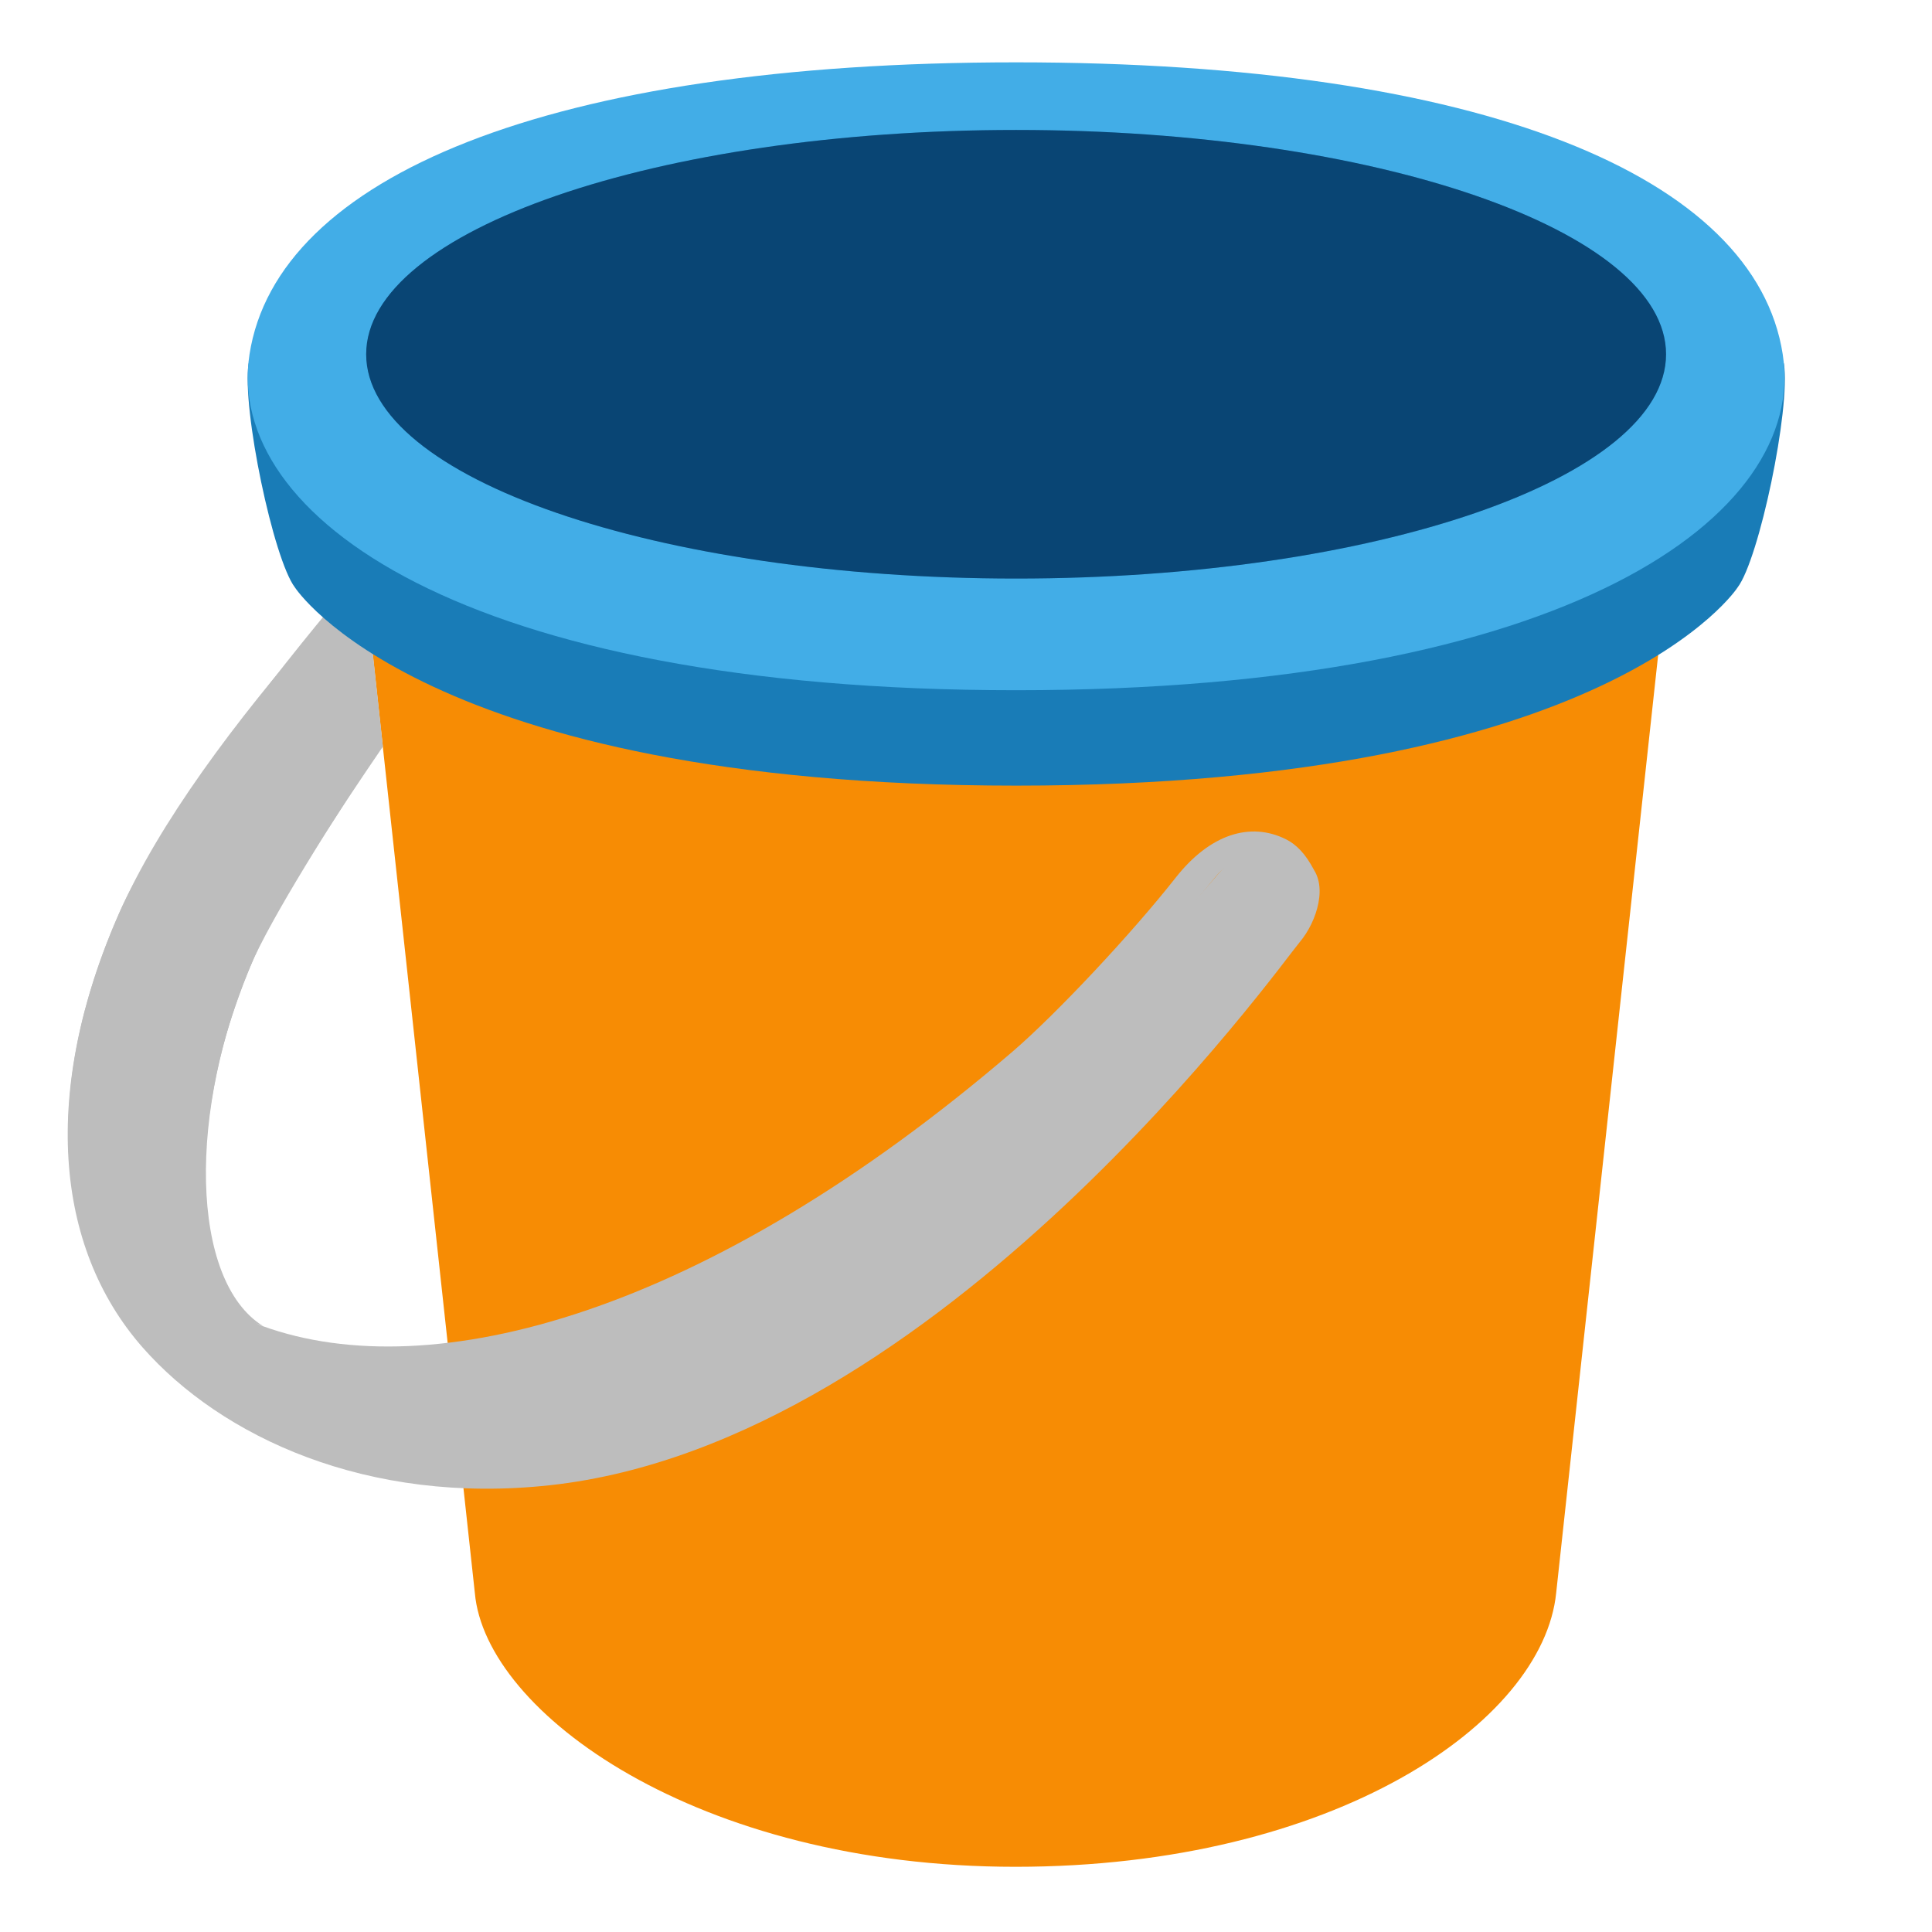
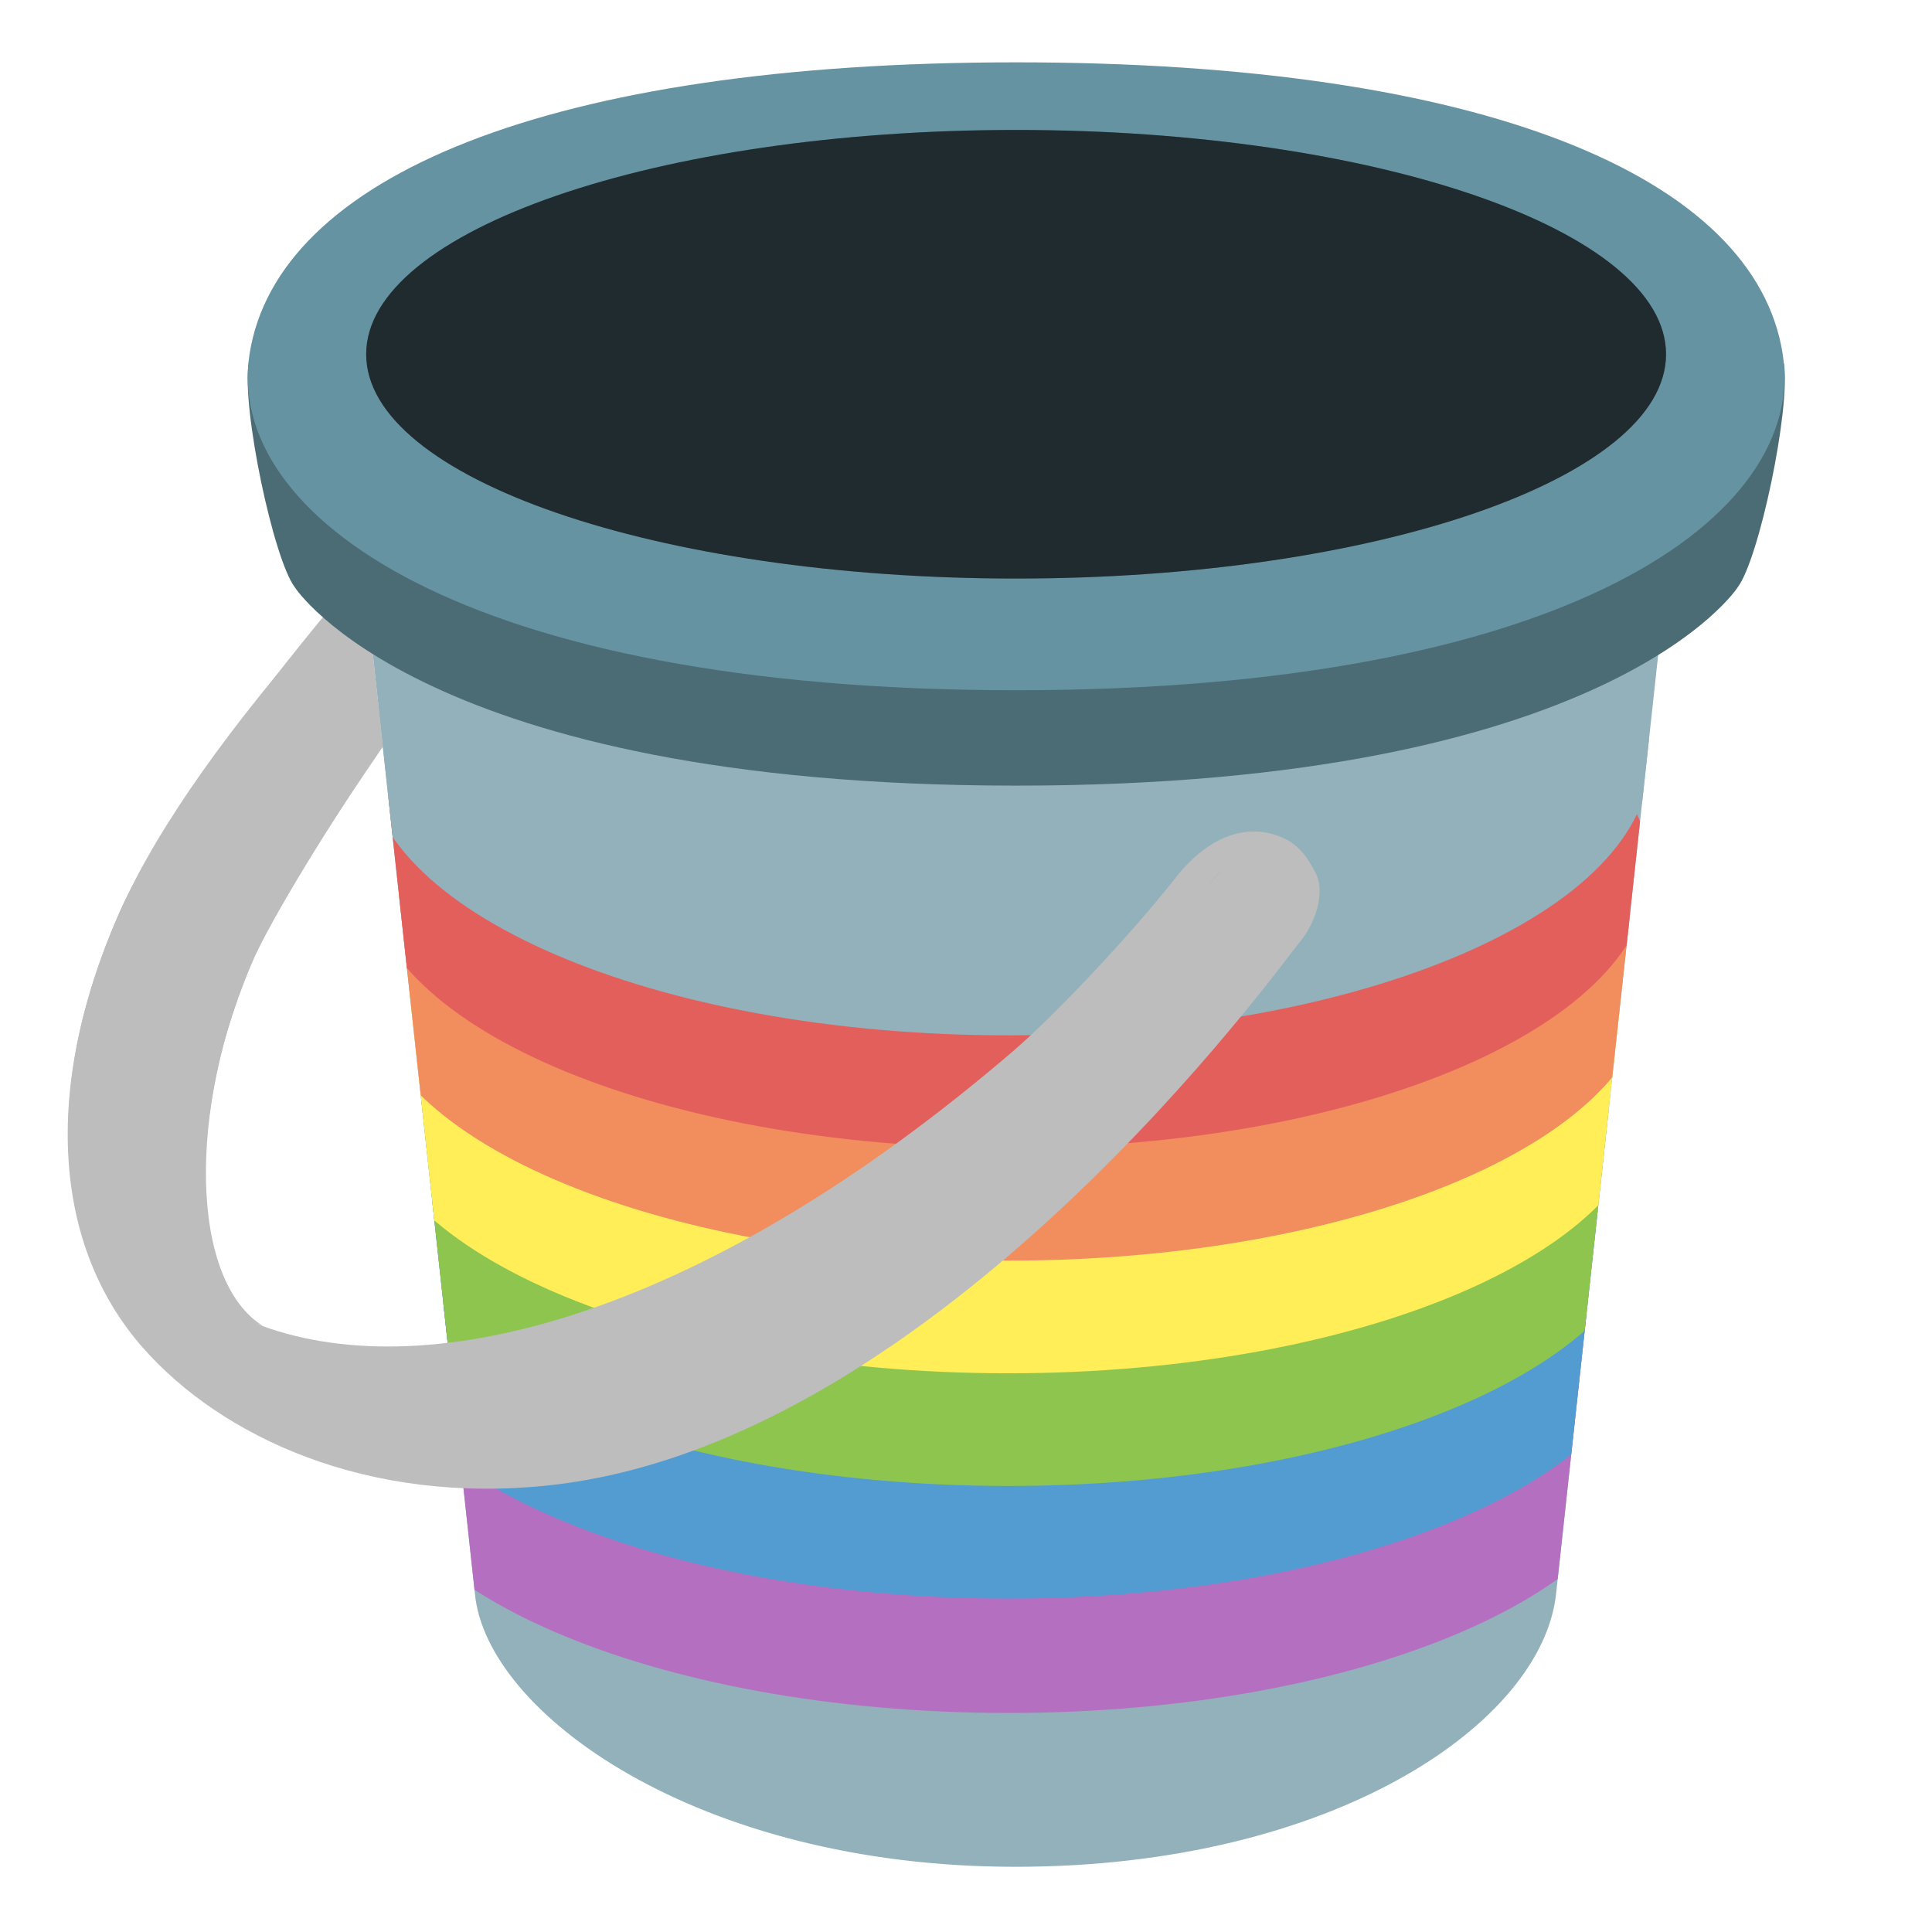
<svg xmlns="http://www.w3.org/2000/svg" width="100%" height="100%" viewBox="0 0 128 128" version="1.1" xml:space="preserve" style="fill-rule:evenodd;clip-rule:evenodd;stroke-linejoin:round;stroke-miterlimit:2;">
  <g>
-     <path d="M67.28,25.51C43.57,25.51 24.34,32.02 24.34,40.06L31.46,105.54C32.16,113.48 46.21,123.68 67.28,123.68C88.35,123.68 102.23,114.13 103.1,105.54L110.22,40.06C110.22,32.02 91,25.51 67.28,25.51Z" style="fill:rgb(247,140,4);fill-rule:nonzero;" />
+     <path d="M67.28,25.51C43.57,25.51 24.34,32.02 24.34,40.06L31.46,105.54C32.16,113.48 46.21,123.68 67.28,123.68C88.35,123.68 102.23,114.13 103.1,105.54L110.22,40.06C110.22,32.02 91,25.51 67.28,25.51Z" style="fill:rgb(147,177,187);fill-rule:nonzero;" />
+     <g id="Ebene1">
+       <clipPath id="_clip1">
+         <path d="M67.28,25.51C43.57,25.51 24.34,32.02 24.34,40.06L31.46,105.54C32.16,113.48 46.21,123.68 67.28,123.68C88.35,123.68 102.23,114.13 103.1,105.54L110.22,40.06C110.22,32.02 91,25.51 67.28,25.51Z" clip-rule="nonzero" />
+       </clipPath>
+       <g clip-path="url(#_clip1)">
+         <g transform="matrix(0.987772,0,0,1.23679,0.296659,66.0824)">
+           <ellipse cx="67.32" cy="23.47" rx="43.06" ry="14.86" style="fill:rgb(181,111,193);" />
+         </g>
+         <g transform="matrix(0.987772,0,0,1.23679,0.296659,58.5055)">
+           <ellipse cx="67.32" cy="23.47" rx="43.06" ry="14.86" style="fill:rgb(82,156,210);" />
+         </g>
+         <g transform="matrix(0.987772,0,0,1.23679,0.296659,51.0418)">
+           <ellipse cx="67.32" cy="23.47" rx="43.06" ry="14.86" style="fill:rgb(142,197,79);" />
+         </g>
+         <g transform="matrix(0.987772,0,0,1.23679,0.296659,43.5781)">
+           <ellipse cx="67.32" cy="23.47" rx="43.06" ry="14.86" style="fill:rgb(255,238,88);" />
+         </g>
+         <g transform="matrix(0.987772,0,0,1.23679,0.296659,36.1145)">
+           <ellipse cx="67.32" cy="23.47" rx="43.06" ry="14.86" style="fill:rgb(242,141,94);" />
+         </g>
+         <g transform="matrix(0.987772,0,0,1.23679,0.296659,28.6508)">
+           <ellipse cx="67.32" cy="23.47" rx="43.06" ry="14.86" style="fill:rgb(227,95,92);" />
+         </g>
+         <g transform="matrix(0.987772,0,0,1.23679,0.296659,21.1871)">
+           <ellipse cx="67.32" cy="23.47" rx="43.06" ry="14.86" style="fill:rgb(147,177,187);" />
+         </g>
+       </g>
+     </g>
    <g>
      <path d="M86.78,57.3C85.08,55.61 82.38,55.96 81.1,57.45C79.7,59.08 77.91,61.13 76.5,62.58C73.93,65.21 71.05,67.91 68.14,70.41C47.81,87.85 26.3,93.65 16.21,87.38C11.39,84.38 12.99,72.37 16.83,63.45C18.91,58.6 21.88,53.84 25.16,49.44C25.09,48.82 25.03,48.2 24.96,47.58C24.88,46.81 24.79,46.04 24.71,45.27C24.7,45.16 23.38,43.6 22.8,43.14C22.18,42.64 21.63,42.05 21.12,41.43C15.6,47.74 10.52,54.54 7.9,60.5C2.71,72.26 3.61,82.61 9.43,89.25C14.65,95.2 24.34,99.72 36.44,98.4C62.26,95.58 84.82,63.94 86.1,62.43C87.27,61.05 88.04,58.55 86.78,57.3Z" style="fill:rgb(189,189,189);fill-rule:nonzero;" />
-       <path d="M25.15,48.44C25.08,47.82 25.02,47.2 24.95,46.58C25.01,47.2 25.08,47.82 25.15,48.44Z" style="fill:url(#_Linear1);fill-rule:nonzero;" />
+       <path d="M25.15,48.44C25.08,47.82 25.02,47.2 24.95,46.58C25.01,47.2 25.08,47.82 25.15,48.44Z" style="fill:url(#_Linear2);fill-rule:nonzero;" />
      <path d="M85.19,55.6C82.85,54.44 80.18,55.24 77.89,58.15C74.98,61.85 70.02,67.14 67.11,69.65C46.78,87.09 28.64,91.92 17.41,87.86C12.07,85.93 12.71,73.03 16.54,64.1C17.98,60.76 22.05,54.33 25.26,49.49L24.52,42.69C23.45,41.84 22.6,41.02 21.91,40.27C16.75,46.45 10.19,55.28 7.89,60.5C4.75,67.64 3.88,74.23 4.96,79.81C5.37,80.41 7.64,91.65 27.41,91.9C53.77,92.23 79.57,59.2 80.55,58.07C81.88,56.54 83.35,56.11 84.61,56.29C86.29,56.53 87.07,57.68 87.07,57.68C86.51,56.55 85.84,55.92 85.19,55.6Z" style="fill:rgb(189,189,189);fill-rule:nonzero;" />
      <path d="M23.7,41.77C19.35,46.95 14.04,53.99 11.8,58.66C4.07,74.71 7.82,84.51 17.42,87.85C12.6,84.85 12.38,73.52 16.83,63.45C18.48,59.71 22.44,53.75 25.37,49.46L24.62,42.54C24.29,42.28 23.99,42.02 23.7,41.77Z" style="fill:rgb(189,189,189);fill-rule:nonzero;" />
    </g>
  </g>
-   <path d="M118.19,24.08C118.19,24.08 98.29,10.45 67.33,10.45C36.37,10.45 16.47,24.08 16.47,24.08C16.02,27.11 18.12,37.06 19.54,38.92C19.54,38.92 28,52.05 67.33,52.05C106.66,52.05 115.12,38.92 115.12,38.92C116.54,37.06 118.64,27.11 118.19,24.08Z" style="fill:rgb(25,124,183);fill-rule:nonzero;" />
-   <path d="M118.11,23.47C116.29,11.71 98.28,4.13 67.32,4.13C36.36,4.13 18.35,11.72 16.53,23.48C14.88,34.16 30.72,45.73 67.32,45.73C103.92,45.73 119.77,34.15 118.11,23.47Z" style="fill:rgb(66,173,231);fill-rule:nonzero;" />
-   <ellipse cx="67.32" cy="23.47" rx="43.06" ry="14.86" style="fill:rgb(12,94,159);" />
+   <path d="M118.19,24.08C118.19,24.08 98.29,10.45 67.33,10.45C36.37,10.45 16.47,24.08 16.47,24.08C16.02,27.11 18.12,37.06 19.54,38.92C19.54,38.92 28,52.05 67.33,52.05C106.66,52.05 115.12,38.92 115.12,38.92C116.54,37.06 118.64,27.11 118.19,24.08Z" style="fill:rgb(75,107,117);fill-rule:nonzero;" />
+   <path d="M118.11,23.47C116.29,11.71 98.28,4.13 67.32,4.13C36.36,4.13 18.35,11.72 16.53,23.48C14.88,34.16 30.72,45.73 67.32,45.73C103.92,45.73 119.77,34.15 118.11,23.47Z" style="fill:rgb(101,147,162);fill-rule:nonzero;" />
+   <ellipse cx="67.32" cy="23.47" rx="43.06" ry="14.86" style="fill:rgb(43,59,64);" />
  <ellipse cx="67.32" cy="23.47" rx="43.06" ry="14.86" style="fill-opacity:0.27;" />
  <defs>
-     <linearGradient id="_Linear1" x1="0" y1="0" x2="1" y2="0" gradientUnits="userSpaceOnUse" gradientTransform="matrix(0.6868,-0.4959,0.4959,0.6868,24.6645,47.7871)">
+     <linearGradient id="_Linear2" x1="0" y1="0" x2="1" y2="0" gradientUnits="userSpaceOnUse" gradientTransform="matrix(0.6868,-0.4959,0.4959,0.6868,24.6645,47.7871)">
      <stop offset="0" style="stop-color:rgb(158,158,158);stop-opacity:1" />
      <stop offset="1" style="stop-color:rgb(189,189,189);stop-opacity:0.97" />
    </linearGradient>
  </defs>
</svg>
